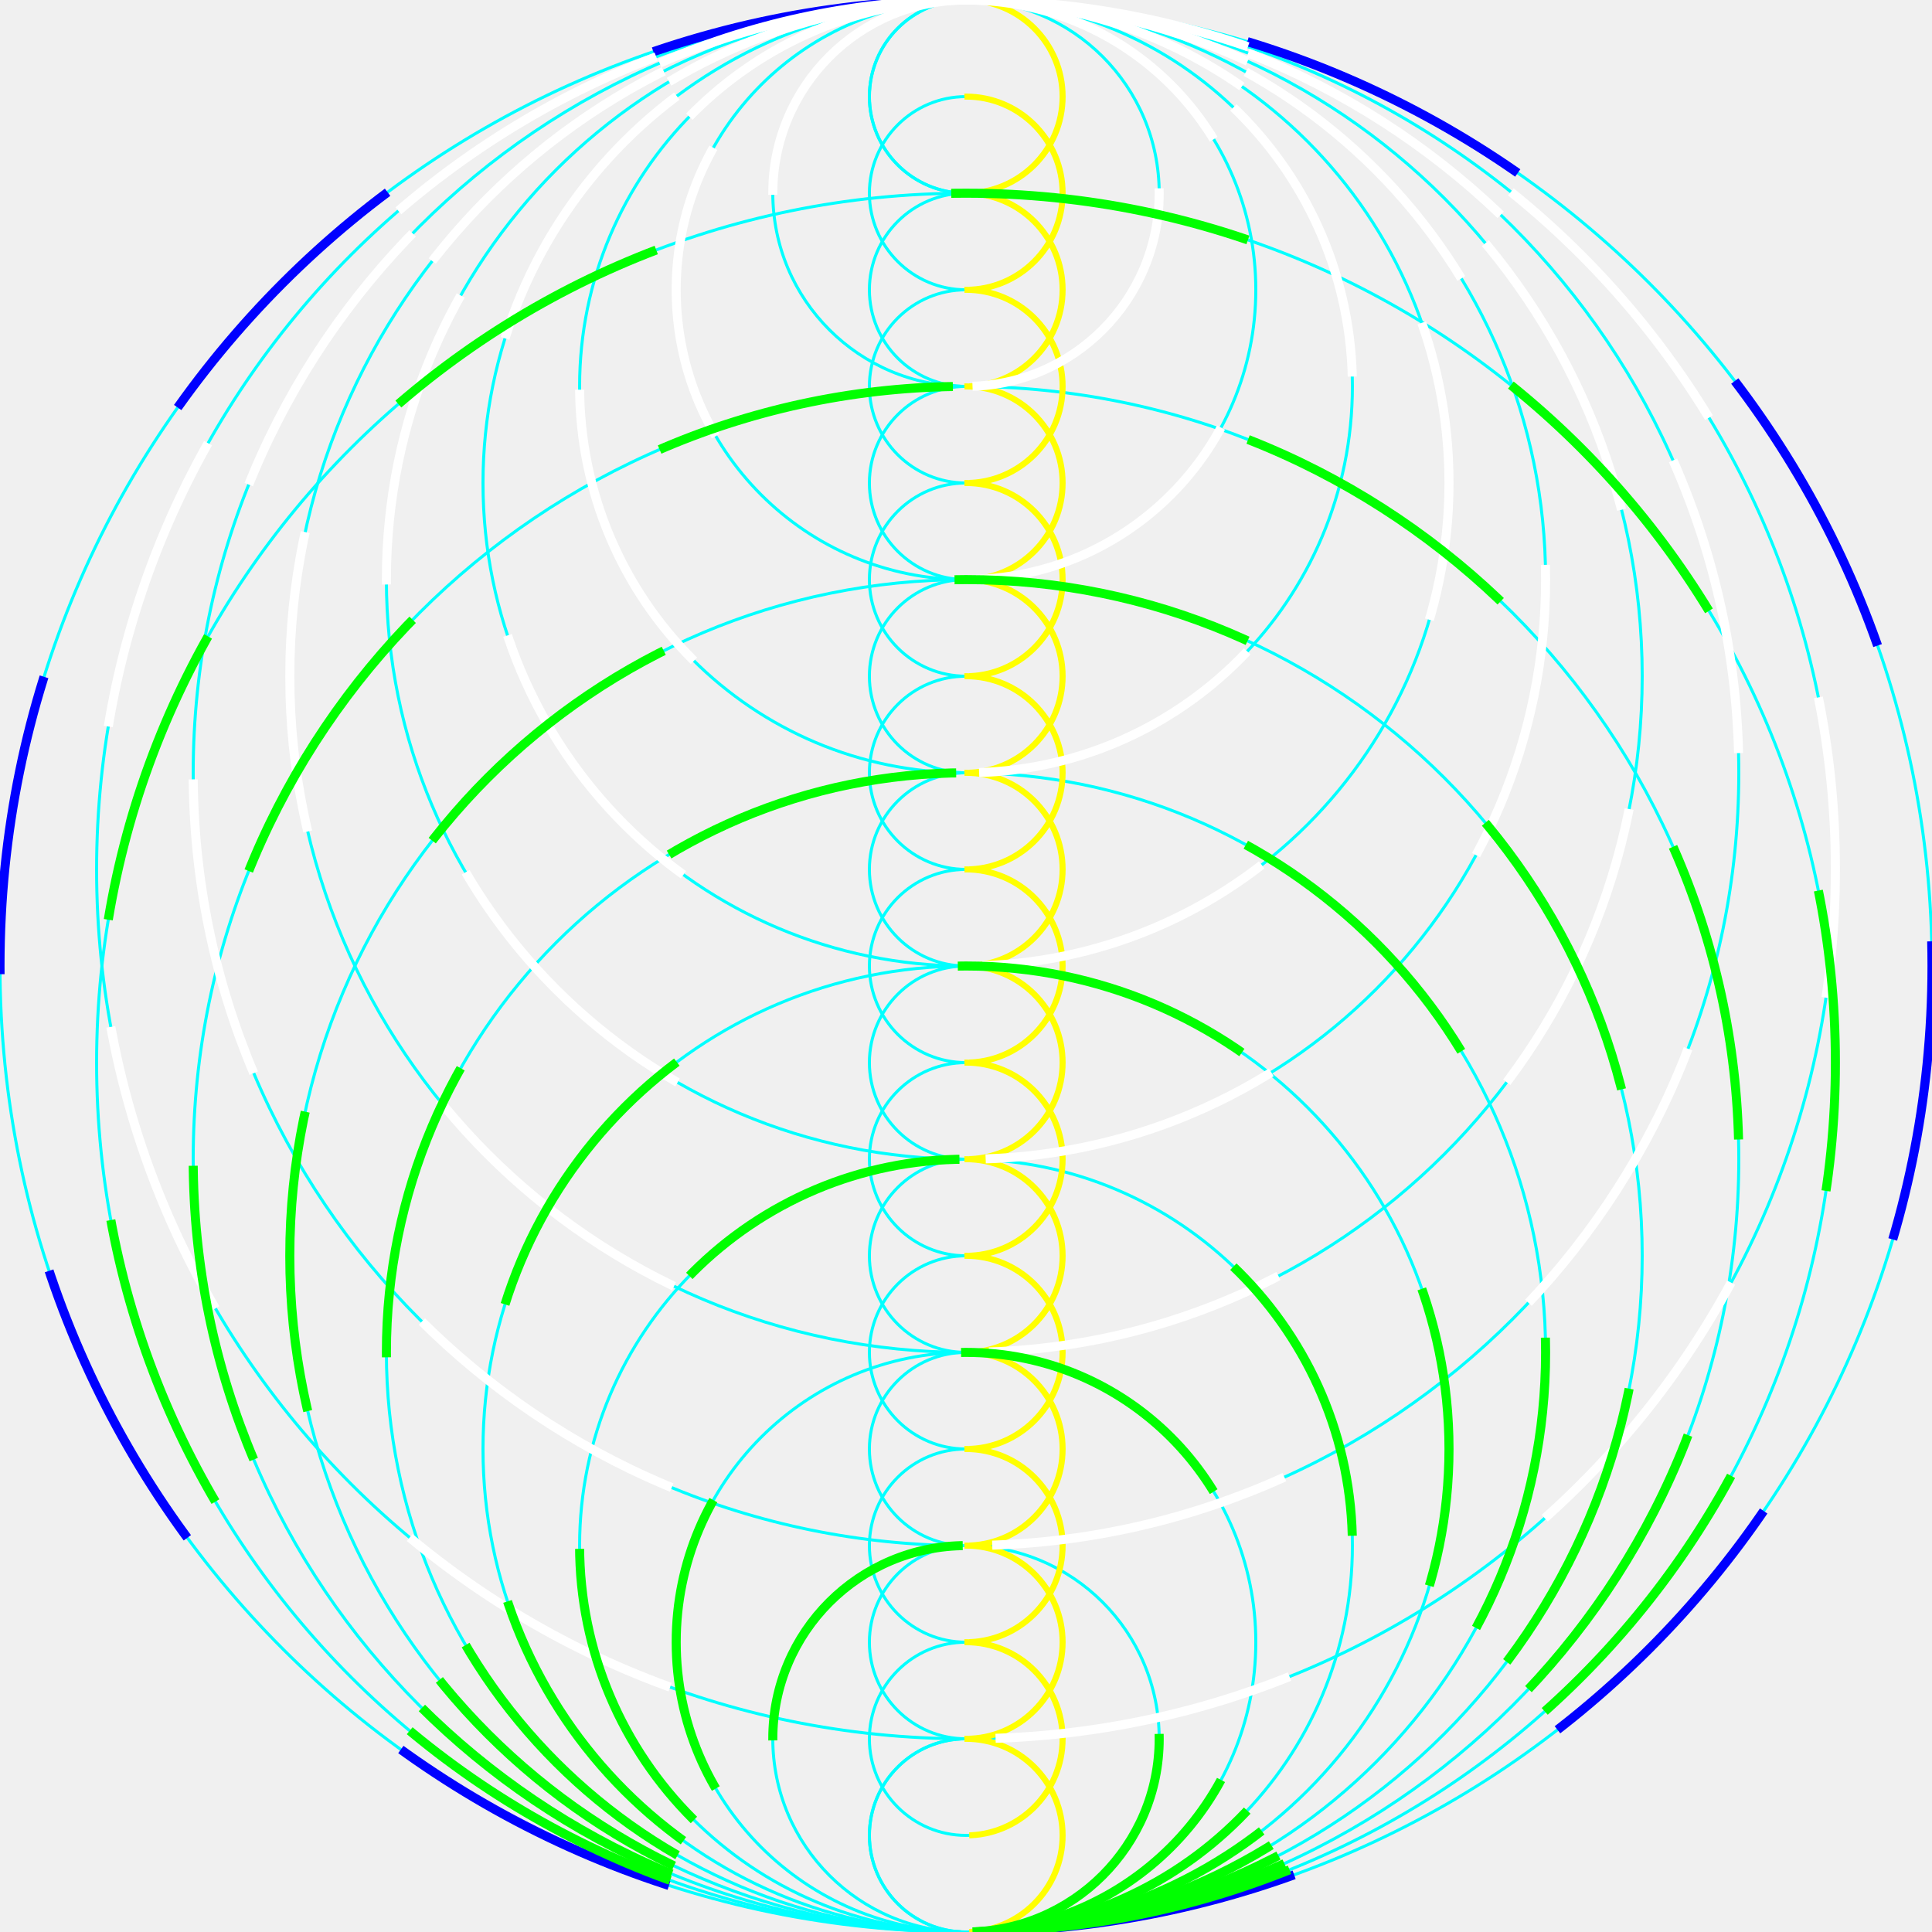
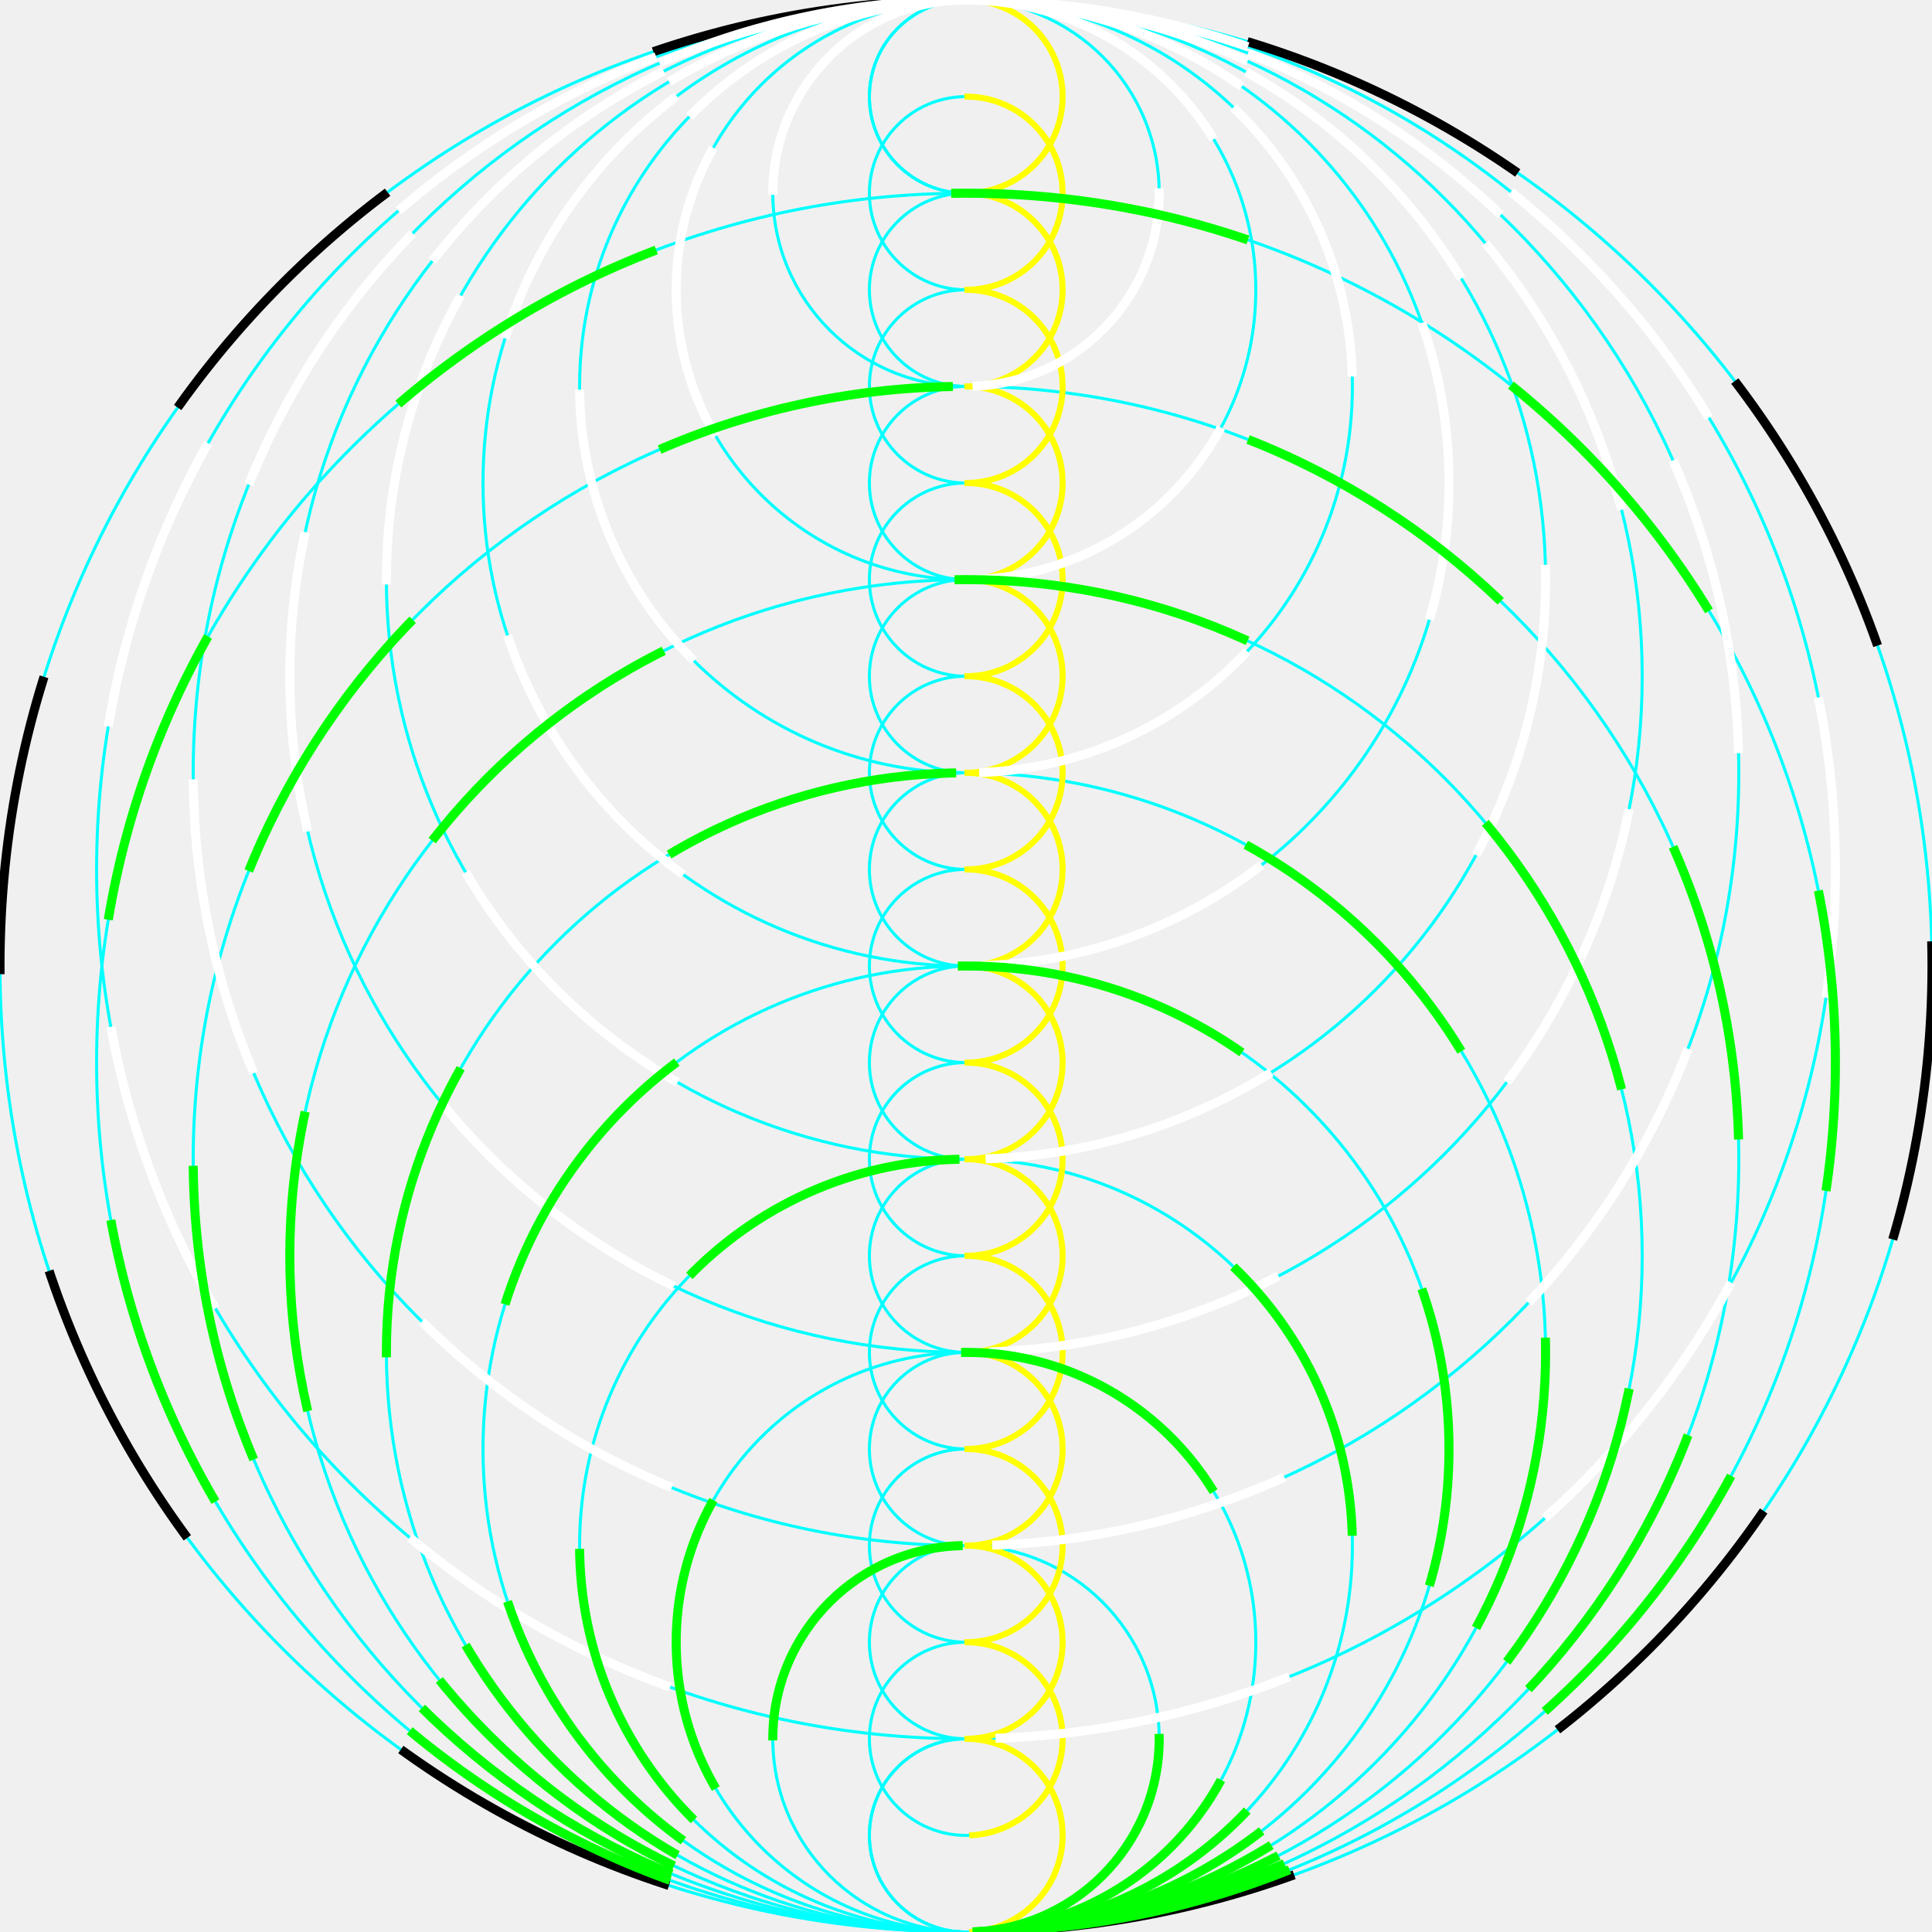
<svg xmlns="http://www.w3.org/2000/svg" height="640" width="640" viewBox="-64 -64 640 640">
  <circle cx="256" cy="544" r="32" fill="none" stroke="cyan" />
  <circle cx="256" cy="512" r="32" fill="none" stroke="cyan" />
  <circle cx="256" cy="480" r="32" fill="none" stroke="cyan" />
  <circle cx="256" cy="448" r="32" fill="none" stroke="cyan" />
  <circle cx="256" cy="416" r="32" fill="none" stroke="cyan" />
  <circle cx="256" cy="384" r="32" fill="none" stroke="cyan" />
  <circle cx="256" cy="352" r="32" fill="none" stroke="cyan" />
  <circle cx="256" cy="320" r="32" fill="none" stroke="cyan" />
  <circle cx="256" cy="288" r="32" fill="none" stroke="cyan" />
  <circle cx="256" cy="256" r="32" fill="none" stroke="cyan" />
  <circle cx="256" cy="224" r="32" fill="none" stroke="cyan" />
  <circle cx="256" cy="192" r="32" fill="none" stroke="cyan" />
  <circle cx="256" cy="160" r="32" fill="none" stroke="cyan" />
  <circle cx="256" cy="128" r="32" fill="none" stroke="cyan" />
  <circle cx="256" cy="96" r="32" fill="none" stroke="cyan" />
  <circle cx="256" cy="64" r="32" fill="none" stroke="cyan" />
  <circle cx="256" cy="32" r="32" fill="none" stroke="cyan" />
  <circle cx="256" cy="0" r="32" fill="none" stroke="cyan" />
  <circle cx="256" cy="-32" r="32" fill="none" stroke="cyan" />
  <circle cx="256" cy="544" r="32" fill="none" stroke="cyan" />
  <circle cx="256" cy="512" r="64" fill="none" stroke="cyan" />
  <circle cx="256" cy="480" r="96" fill="none" stroke="cyan" />
  <circle cx="256" cy="448" r="128" fill="none" stroke="cyan" />
  <circle cx="256" cy="416" r="160" fill="none" stroke="cyan" />
  <circle cx="256" cy="384" r="192" fill="none" stroke="cyan" />
  <circle cx="256" cy="352" r="224" fill="none" stroke="cyan" />
  <circle cx="256" cy="320" r="256" fill="none" stroke="cyan" />
  <circle cx="256" cy="288" r="288" fill="none" stroke="cyan" />
  <circle cx="256" cy="256" r="320" fill="none" stroke="cyan" />
  <circle cx="256" cy="224" r="288" fill="none" stroke="cyan" />
  <circle cx="256" cy="192" r="256" fill="none" stroke="cyan" />
  <circle cx="256" cy="160" r="224" fill="none" stroke="cyan" />
  <circle cx="256" cy="128" r="192" fill="none" stroke="cyan" />
  <circle cx="256" cy="96" r="160" fill="none" stroke="cyan" />
  <circle cx="256" cy="64" r="128" fill="none" stroke="cyan" />
  <circle cx="256" cy="32" r="96" fill="none" stroke="cyan" />
  <circle cx="256" cy="0" r="64" fill="none" stroke="cyan" />
  <circle cx="256" cy="-32" r="32" fill="none" stroke="cyan" />

  //從下畫小圓
  <circle cx="256" cy="544" r="32" fill="none" stroke="#ffff00" stroke-width="2" pathLength="100" stroke-dasharray="100" stroke-dashoffset="100" transform="rotate(90,256,544)">
    <animate attributeName="stroke-dashoffset" to="0" begin="1.0s" dur="2.0s" repeatCount="1" fill="freeze" />
  </circle>
  <circle cx="256" cy="512" r="32" fill="none" stroke="#ffff00" stroke-width="2" pathLength="100" stroke-dasharray="100" stroke-dashoffset="100" transform="rotate(90,256,512)">
    <animate attributeName="stroke-dashoffset" to="0" begin="1.0s" dur="2.0s" repeatCount="1" fill="freeze" />
  </circle>
  <circle cx="256" cy="480" r="32" fill="none" stroke="#ffff00" stroke-width="2" pathLength="100" stroke-dasharray="100" stroke-dashoffset="100" transform="rotate(90,256,480)">
    <animate attributeName="stroke-dashoffset" to="0" begin="1.0s" dur="2.0s" repeatCount="1" fill="freeze" />
  </circle>
  <circle cx="256" cy="448" r="32" fill="none" stroke="#ffff00" stroke-width="2" pathLength="100" stroke-dasharray="100" stroke-dashoffset="100" transform="rotate(90,256,448)">
    <animate attributeName="stroke-dashoffset" to="0" begin="1.0s" dur="2.0s" repeatCount="1" fill="freeze" />
  </circle>
  <circle cx="256" cy="416" r="32" fill="none" stroke="#ffff00" stroke-width="2" pathLength="100" stroke-dasharray="100" stroke-dashoffset="100" transform="rotate(90,256,416)">
    <animate attributeName="stroke-dashoffset" to="0" begin="1.0s" dur="2.0s" repeatCount="1" fill="freeze" />
  </circle>
  <circle cx="256" cy="384" r="32" fill="none" stroke="#ffff00" stroke-width="2" pathLength="100" stroke-dasharray="100" stroke-dashoffset="100" transform="rotate(90,256,384)">
    <animate attributeName="stroke-dashoffset" to="0" begin="1.0s" dur="2.0s" repeatCount="1" fill="freeze" />
  </circle>
  <circle cx="256" cy="352" r="32" fill="none" stroke="#ffff00" stroke-width="2" pathLength="100" stroke-dasharray="100" stroke-dashoffset="100" transform="rotate(90,256,352)">
    <animate attributeName="stroke-dashoffset" to="0" begin="1.0s" dur="2.0s" repeatCount="1" fill="freeze" />
  </circle>
  <circle cx="256" cy="320" r="32" fill="none" stroke="#ffff00" stroke-width="2" pathLength="100" stroke-dasharray="100" stroke-dashoffset="100" transform="rotate(90,256,320)">
    <animate attributeName="stroke-dashoffset" to="0" begin="1.0s" dur="2.0s" repeatCount="1" fill="freeze" />
  </circle>
  <circle cx="256" cy="288" r="32" fill="none" stroke="#ffff00" stroke-width="2" pathLength="100" stroke-dasharray="100" stroke-dashoffset="100" transform="rotate(90,256,288)">
    <animate attributeName="stroke-dashoffset" to="0" begin="1.0s" dur="2.0s" repeatCount="1" fill="freeze" />
  </circle>
  <circle cx="256" cy="256" r="32" fill="none" stroke="#ffff00" stroke-width="2" pathLength="100" stroke-dasharray="100" stroke-dashoffset="100" transform="rotate(90,256,256)">
    <animate attributeName="stroke-dashoffset" to="0" begin="1.0s" dur="2.0s" repeatCount="1" fill="freeze" />
  </circle>
  <circle cx="256" cy="224" r="32" fill="none" stroke="#ffff00" stroke-width="2" pathLength="100" stroke-dasharray="100" stroke-dashoffset="100" transform="rotate(90,256,224)">
    <animate attributeName="stroke-dashoffset" to="0" begin="1.0s" dur="2.0s" repeatCount="1" fill="freeze" />
  </circle>
  <circle cx="256" cy="192" r="32" fill="none" stroke="#ffff00" stroke-width="2" pathLength="100" stroke-dasharray="100" stroke-dashoffset="100" transform="rotate(90,256,192)">
    <animate attributeName="stroke-dashoffset" to="0" begin="1.0s" dur="2.0s" repeatCount="1" fill="freeze" />
  </circle>
  <circle cx="256" cy="160" r="32" fill="none" stroke="#ffff00" stroke-width="2" pathLength="100" stroke-dasharray="100" stroke-dashoffset="100" transform="rotate(90,256,160)">
    <animate attributeName="stroke-dashoffset" to="0" begin="1.0s" dur="2.0s" repeatCount="1" fill="freeze" />
  </circle>
  <circle cx="256" cy="128" r="32" fill="none" stroke="#ffff00" stroke-width="2" pathLength="100" stroke-dasharray="100" stroke-dashoffset="100" transform="rotate(90,256,128)">
    <animate attributeName="stroke-dashoffset" to="0" begin="1.0s" dur="2.0s" repeatCount="1" fill="freeze" />
  </circle>
  <circle cx="256" cy="96" r="32" fill="none" stroke="#ffff00" stroke-width="2" pathLength="100" stroke-dasharray="100" stroke-dashoffset="100" transform="rotate(90,256,96)">
    <animate attributeName="stroke-dashoffset" to="0" begin="1.0s" dur="2.0s" repeatCount="1" fill="freeze" />
  </circle>
  <circle cx="256" cy="64" r="32" fill="none" stroke="#ffff00" stroke-width="2" pathLength="100" stroke-dasharray="100" stroke-dashoffset="100" transform="rotate(90,256,64)">
    <animate attributeName="stroke-dashoffset" to="0" begin="1.0s" dur="2.0s" repeatCount="1" fill="freeze" />
  </circle>
  <circle cx="256" cy="32" r="32" fill="none" stroke="#ffff00" stroke-width="2" pathLength="100" stroke-dasharray="100" stroke-dashoffset="100" transform="rotate(90,256,32)">
    <animate attributeName="stroke-dashoffset" to="0" begin="1.0s" dur="2.0s" repeatCount="1" fill="freeze" />
  </circle>
  <circle cx="256" cy="0" r="32" fill="none" stroke="#ffff00" stroke-width="2" pathLength="100" stroke-dasharray="100" stroke-dashoffset="100" transform="rotate(90,256,0)">
    <animate attributeName="stroke-dashoffset" to="0" begin="1.0s" dur="2.0s" repeatCount="1" fill="freeze" />
  </circle>
  <circle cx="256" cy="-32" r="32" fill="none" stroke="#ffff00" stroke-width="2" pathLength="100" stroke-dasharray="100" stroke-dashoffset="100" transform="rotate(90,256,-32)">
    <animate attributeName="stroke-dashoffset" to="0" begin="1.0s" dur="2.0s" repeatCount="1" fill="freeze" />
  </circle>

  
  //最外面的大圓
-   <circle cx="256" cy="256" r="320" fill="none" stroke="blue" stroke-width="3" pathLength="100" stroke-dasharray="100" stroke-dashoffset="100" transform="rotate(90,256,256)">
-     <animate attributeName="stroke-dashoffset" to="0" begin="1.0s" dur="2.0s" repeatCount="1" fill="freeze" />
+   <circle cx="256" cy="256" r="320" fill="none" stroke="black" stroke-width="3" pathLength="100" stroke-dasharray="100" stroke-dashoffset="100" transform="rotate(90,256,256)">
+     <animate attributeName="stroke-dashoffset" to="0" begin="5.0s" dur="8.0s" repeatCount="1" fill="freeze" />
  </circle>

  //從上畫中圓
  <circle cx="256" cy="224" r="288" fill="none" stroke="#ffffff" stroke-width="3" pathLength="100" stroke-dasharray="100" stroke-dashoffset="100" transform="rotate(90,256,224)">
    <animate attributeName="stroke-dashoffset" to="0" begin="1.0s" dur="2.0s" repeatCount="1" fill="freeze" />
  </circle>
  <circle cx="256" cy="192" r="256" fill="none" stroke="#ffffff" stroke-width="3" pathLength="100" stroke-dasharray="100" stroke-dashoffset="100" transform="rotate(90,256,192)">
    <animate attributeName="stroke-dashoffset" to="0" begin="1.0s" dur="2.0s" repeatCount="1" fill="freeze" />
  </circle>
  <circle cx="256" cy="160" r="224" fill="none" stroke="#ffffff" stroke-width="3" pathLength="100" stroke-dasharray="100" stroke-dashoffset="100" transform="rotate(90,256,160)">
    <animate attributeName="stroke-dashoffset" to="0" begin="1.0s" dur="2.0s" repeatCount="1" fill="freeze" />
  </circle>
  <circle cx="256" cy="128" r="192" fill="none" stroke="#ffffff" stroke-width="3" pathLength="100" stroke-dasharray="100" stroke-dashoffset="100" transform="rotate(90,256,128)">
    <animate attributeName="stroke-dashoffset" to="0" begin="1.0s" dur="2.0s" repeatCount="1" fill="freeze" />
  </circle>
  <circle cx="256" cy="96" r="160" fill="none" stroke="#ffffff" stroke-width="3" pathLength="100" stroke-dasharray="100" stroke-dashoffset="100" transform="rotate(90,256,96)">
    <animate attributeName="stroke-dashoffset" to="0" begin="1.0s" dur="2.0s" repeatCount="1" fill="freeze" />
  </circle>
  <circle cx="256" cy="64" r="128" fill="none" stroke="#ffffff" stroke-width="3" pathLength="100" stroke-dasharray="100" stroke-dashoffset="100" transform="rotate(90,256,64)">
    <animate attributeName="stroke-dashoffset" to="0" begin="1.0s" dur="2.0s" repeatCount="1" fill="freeze" />
  </circle>
  <circle cx="256" cy="32" r="96" fill="none" stroke="#ffffff" stroke-width="3" pathLength="100" stroke-dasharray="100" stroke-dashoffset="100" transform="rotate(90,256,32)">
    <animate attributeName="stroke-dashoffset" to="0" begin="1.0s" dur="2.0s" repeatCount="1" fill="freeze" />
  </circle>
  <circle cx="256" cy="0" r="64" fill="none" stroke="#ffffff" stroke-width="3" pathLength="100" stroke-dasharray="100" stroke-dashoffset="100" transform="rotate(90,256,0)">
    <animate attributeName="stroke-dashoffset" to="0" begin="1.0s" dur="2.0s" repeatCount="1" fill="freeze" />
  </circle>
  
  

  
  //從下畫中圓由外往內
   <circle cx="256" cy="288" r="288" fill="none" stroke="#00ff00" stroke-width="3" pathLength="100" stroke-dasharray="100" stroke-dashoffset="100" transform="rotate(90,256,288)">
    <animate attributeName="stroke-dashoffset" to="0" begin="1.0s" dur="2.0s" repeatCount="1" fill="freeze" />
  </circle>
  <circle cx="256" cy="320" r="256" fill="none" stroke="#00ff00" stroke-width="3" pathLength="100" stroke-dasharray="100" stroke-dashoffset="100" transform="rotate(90,256,320)">
    <animate attributeName="stroke-dashoffset" to="0" begin="1.5s" dur="2.0s" repeatCount="1" fill="freeze" />
  </circle>
  <circle cx="256" cy="352" r="224" fill="none" stroke="#00ff00" stroke-width="3" pathLength="100" stroke-dasharray="100" stroke-dashoffset="100" transform="rotate(90,256,352)">
    <animate attributeName="stroke-dashoffset" to="0" begin="1.0s" dur="2.0s" repeatCount="1" fill="freeze" />
  </circle>
  <circle cx="256" cy="384" r="192" fill="none" stroke="#00ff00" stroke-width="3" pathLength="100" stroke-dasharray="100" stroke-dashoffset="100" transform="rotate(90,256,384)">
    <animate attributeName="stroke-dashoffset" to="0" begin="1.0s" dur="2.0s" repeatCount="1" fill="freeze" />
  </circle>
  <circle cx="256" cy="416" r="160" fill="none" stroke="#00ff00" stroke-width="3" pathLength="100" stroke-dasharray="100" stroke-dashoffset="100" transform="rotate(90,256,416)">
    <animate attributeName="stroke-dashoffset" to="0" begin="1.0s" dur="2.0s" repeatCount="1" fill="freeze" />
  </circle>
  <circle cx="256" cy="448" r="128" fill="none" stroke="#00ff00" stroke-width="3" pathLength="100" stroke-dasharray="100" stroke-dashoffset="100" transform="rotate(90,256,448)">
    <animate attributeName="stroke-dashoffset" to="0" begin="1.0s" dur="2.0s" repeatCount="1" fill="freeze" />
  </circle>
  <circle cx="256" cy="480" r="96" fill="none" stroke="#00ff00" stroke-width="3" pathLength="100" stroke-dasharray="100" stroke-dashoffset="100" transform="rotate(90,256,480)">
    <animate attributeName="stroke-dashoffset" to="0" begin="1.0s" dur="2.0s" repeatCount="1" fill="freeze" />
  </circle>
  <circle cx="256" cy="512" r="64" fill="none" stroke="#00ff00" stroke-width="3" pathLength="100" stroke-dasharray="100" stroke-dashoffset="100" transform="rotate(90,256,512)">
    <animate attributeName="stroke-dashoffset" to="0" begin="1.0s" dur="2.0s" repeatCount="1" fill="freeze" />
  </circle>
</svg>
